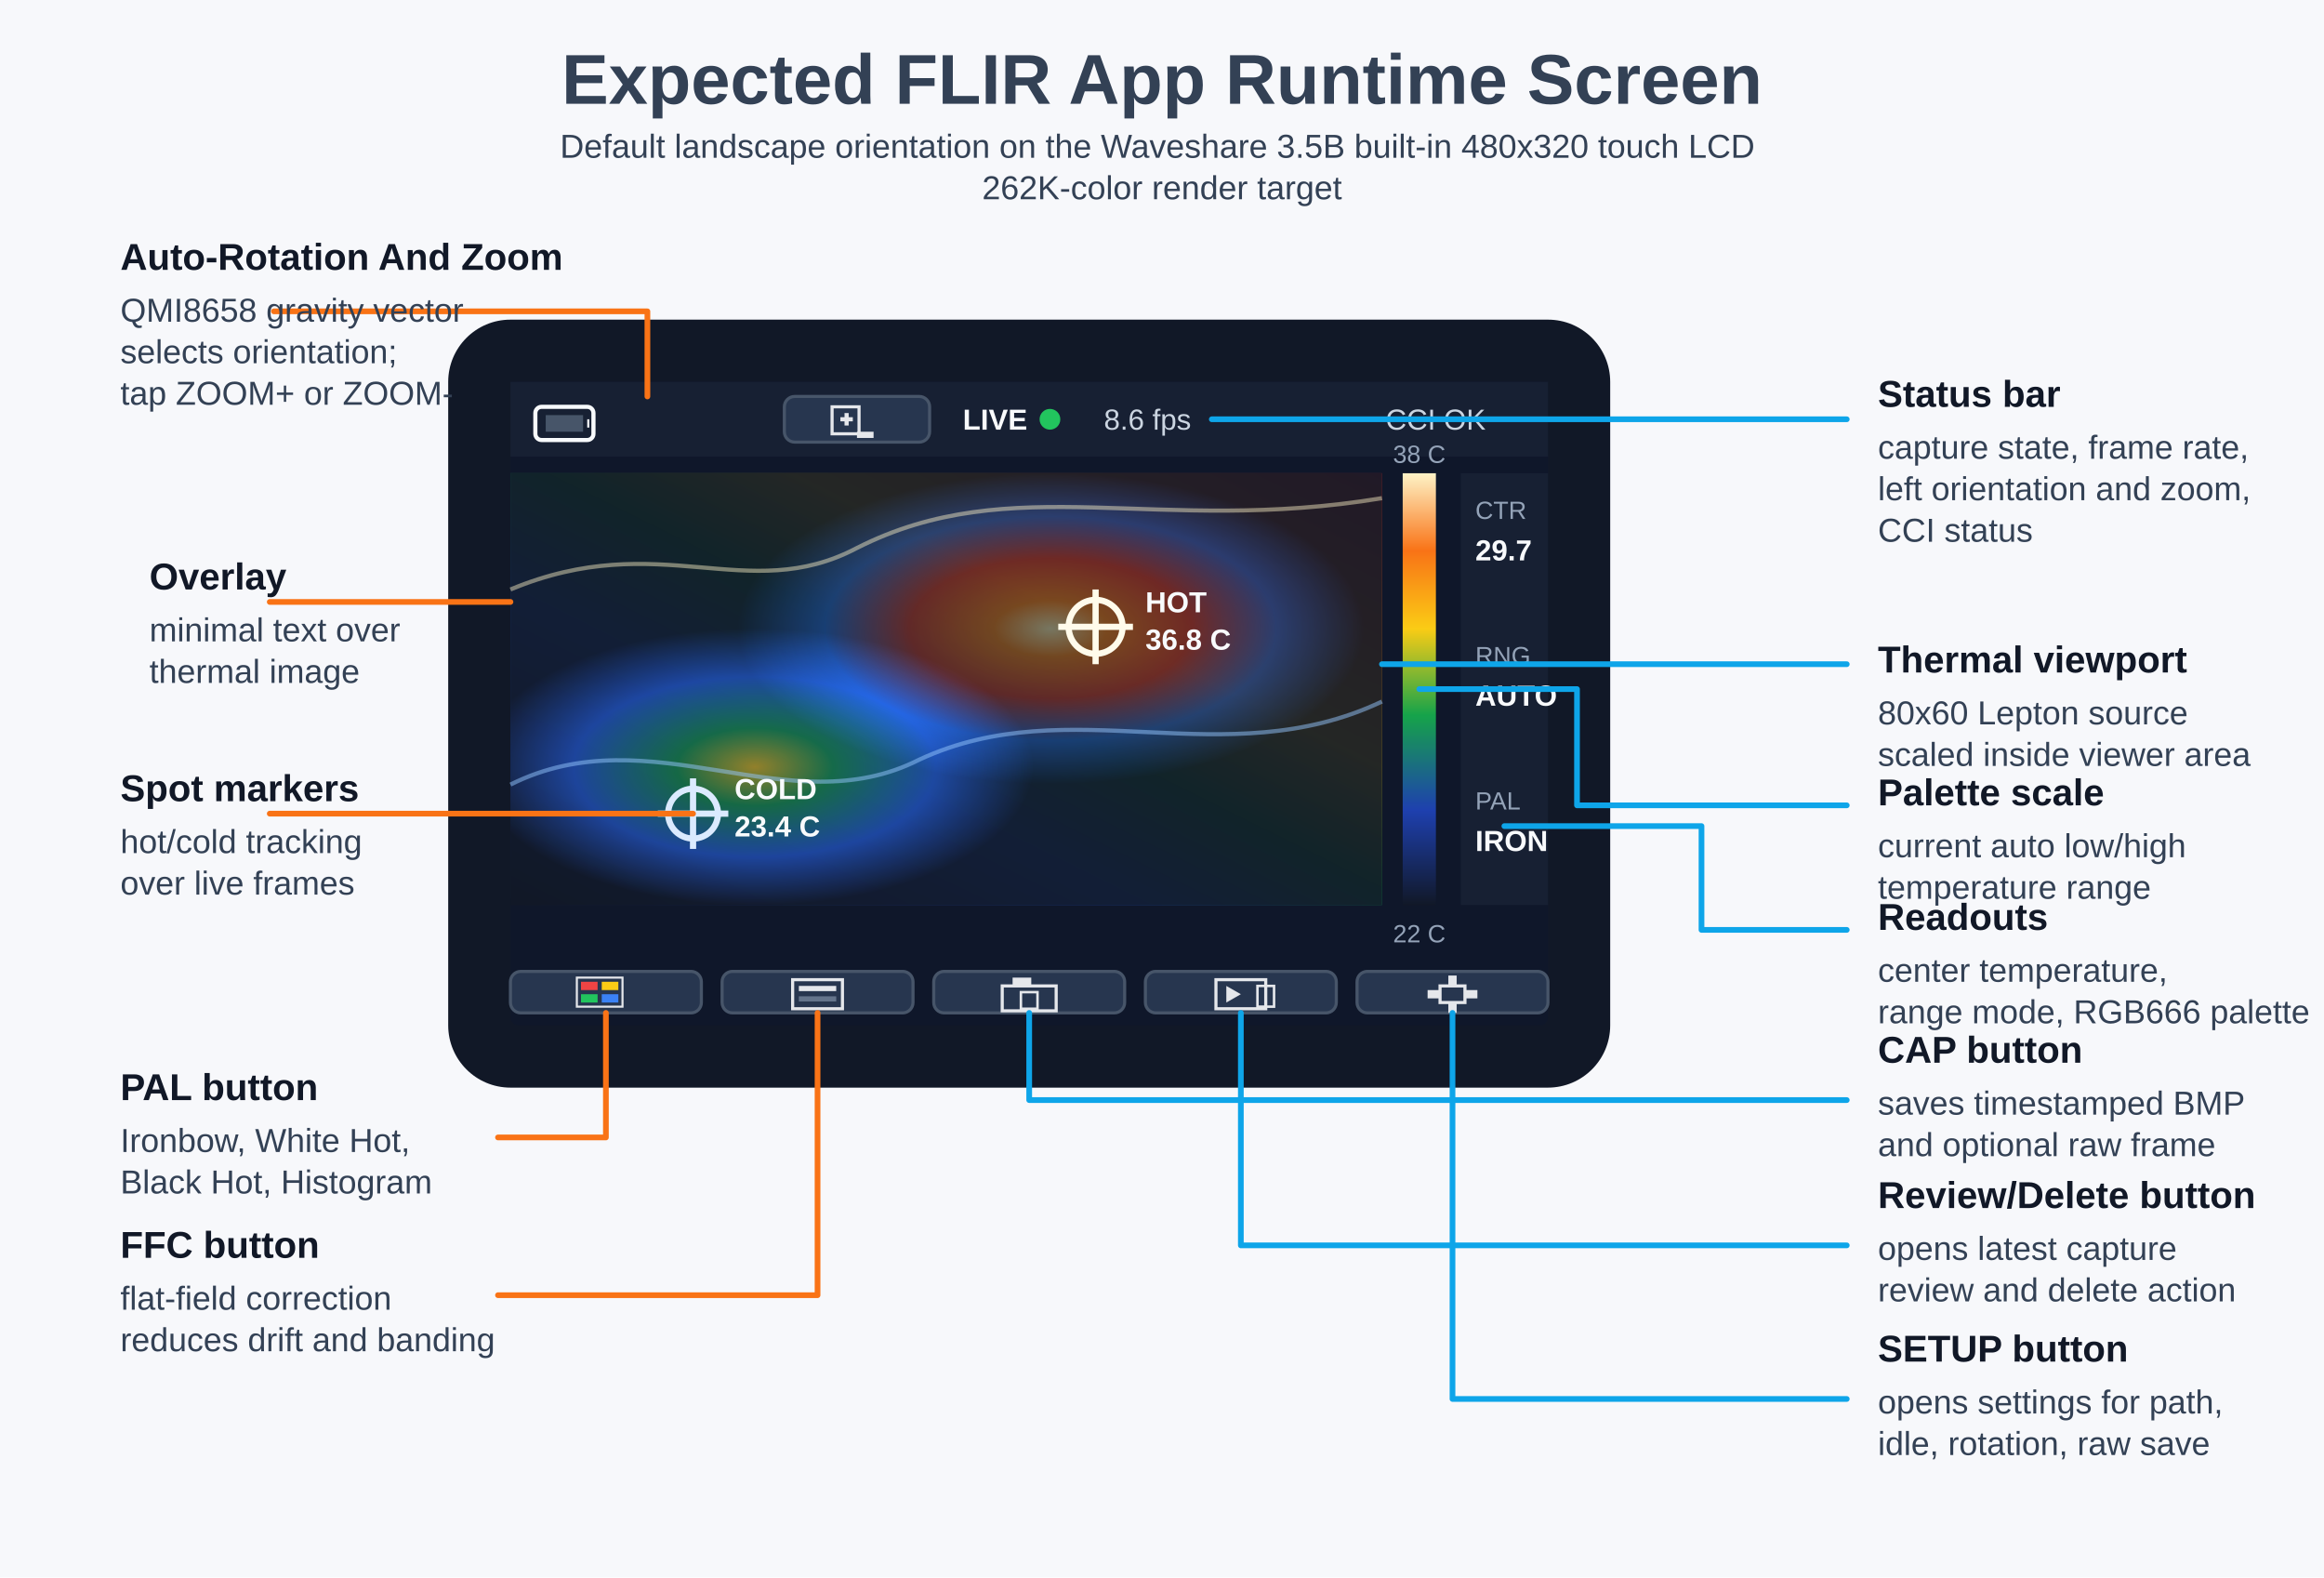
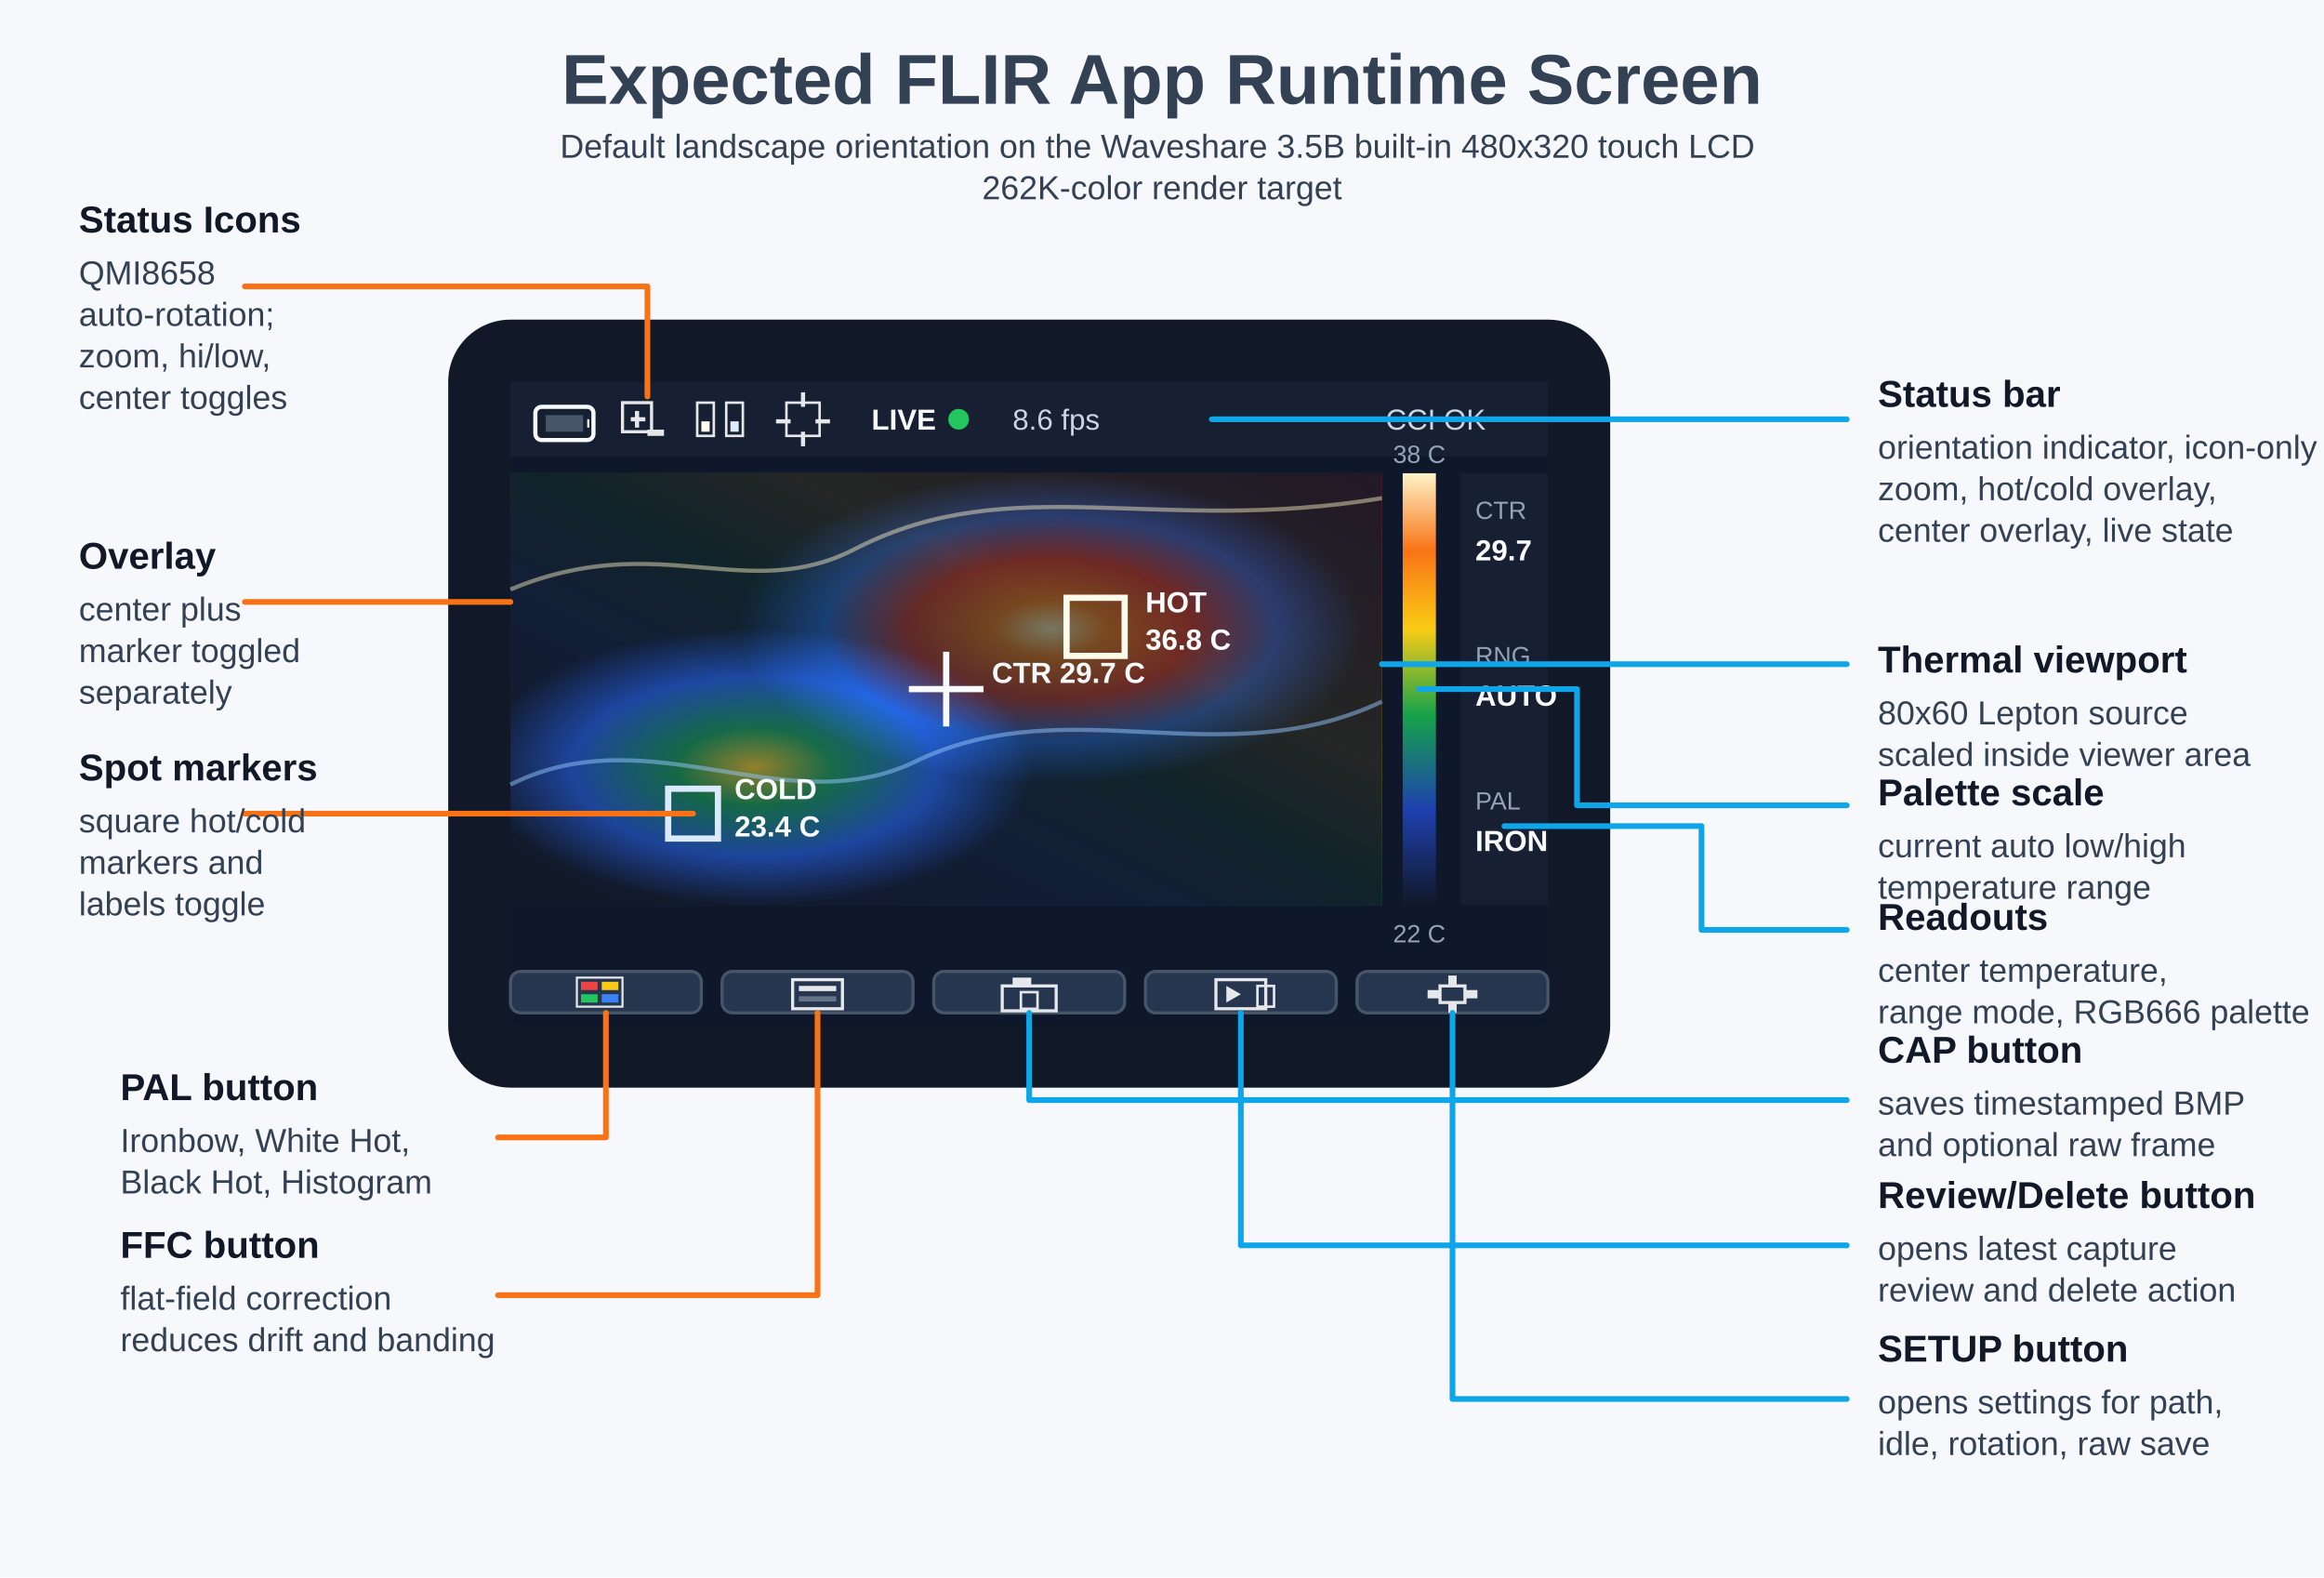
<svg xmlns="http://www.w3.org/2000/svg" width="1120" height="760" viewBox="0 0 1120 760" role="img" aria-labelledby="title desc">
  <defs>
    <style>
      .page { fill: #f7f8fb; }
      .device { fill: #111827; }
      .screen { fill: #0f172a; }
      .panel { fill: #172033; }
      .small { font: 14px Arial, sans-serif; fill: #cbd5e1; }
      .tiny { font: 12px Arial, sans-serif; fill: #94a3b8; }
      .title { font: 700 34px Arial, sans-serif; fill: #334155; }
      .label { font: 700 14px Arial, sans-serif; fill: #f8fafc; }
      .button { fill: #27364f; stroke: #475569; stroke-width: 1.5; }
      .buttonText { font: 700 15px Arial, sans-serif; fill: #e5e7eb; }
      .line { fill: none; stroke: #0ea5e9; stroke-width: 2.75; stroke-linecap: round; stroke-linejoin: round; }
      .line-left { fill: none; stroke: #f97316; stroke-width: 2.75; stroke-linecap: round; stroke-linejoin: round; }
      .callout { font: 16px Arial, sans-serif; fill: #334155; }
      .calloutTitle { font: 700 18px Arial, sans-serif; fill: #111827; }
      .hot { stroke: #fffbeb; stroke-width: 3; fill: none; }
      .cold { stroke: #dbeafe; stroke-width: 3; fill: none; }
    </style>
    <linearGradient id="thermal" x1="0" y1="1" x2="1" y2="0">
      <stop offset="0" stop-color="#111827" />
      <stop offset="0.18" stop-color="#1e3a8a" />
      <stop offset="0.36" stop-color="#2563eb" />
      <stop offset="0.52" stop-color="#16a34a" />
      <stop offset="0.66" stop-color="#facc15" />
      <stop offset="0.82" stop-color="#f97316" />
      <stop offset="1" stop-color="#dc2626" />
    </linearGradient>
    <linearGradient id="palette" x1="0" y1="1" x2="0" y2="0">
      <stop offset="0" stop-color="#111827" />
      <stop offset="0.22" stop-color="#1e40af" />
      <stop offset="0.44" stop-color="#16a34a" />
      <stop offset="0.64" stop-color="#facc15" />
      <stop offset="0.82" stop-color="#f97316" />
      <stop offset="1" stop-color="#fef3c7" />
    </linearGradient>
    <radialGradient id="hotBlob" cx="0.62" cy="0.36" r="0.36">
      <stop offset="0" stop-color="#fef3c7" />
      <stop offset="0.18" stop-color="#f97316" />
      <stop offset="0.45" stop-color="#dc2626" />
      <stop offset="0.72" stop-color="#2563eb" />
      <stop offset="1" stop-color="#111827" />
    </radialGradient>
    <radialGradient id="warmBlob" cx="0.28" cy="0.68" r="0.32">
      <stop offset="0" stop-color="#facc15" />
      <stop offset="0.28" stop-color="#16a34a" />
      <stop offset="0.65" stop-color="#2563eb" />
      <stop offset="1" stop-color="#111827" />
    </radialGradient>
  </defs>
  <rect class="page" width="1120" height="760" />
  <text class="title" x="560" y="50" text-anchor="middle">Expected FLIR App Runtime Screen</text>
  <text class="callout" x="560" y="76" text-anchor="middle">
    <tspan x="560" dy="0">Default landscape orientation on the Waveshare 3.5B built-in 480x320 touch LCD</tspan>
    <tspan x="560" dy="20">262K-color render target</tspan>
  </text>
  <rect class="device" x="216" y="154" width="560" height="370" rx="30" />
  <rect class="screen" x="246" y="184" width="500" height="310" rx="4" />
  <rect class="panel" x="246" y="184" width="500" height="36" />
  <rect x="258" y="196" width="28" height="16" rx="3" fill="none" stroke="#f8fafc" stroke-width="2" />
  <rect x="263" y="200" width="18" height="8" fill="#475569" />
  <rect x="283" y="202" width="1" height="4" fill="#f8fafc" />
-   <rect class="button" x="378" y="191" width="70" height="22" rx="5" />
-   <rect x="401" y="196" width="13" height="13" fill="none" stroke="#e5e7eb" stroke-width="1.5" />
-   <rect x="413" y="208" width="8" height="3" fill="#e5e7eb" />
-   <rect x="405" y="201" width="6" height="2" fill="#e5e7eb" />
-   <rect x="407" y="199" width="2" height="6" fill="#e5e7eb" />
-   <text class="label" x="464" y="207">LIVE</text>
-   <circle cx="506" cy="202" r="5" fill="#22c55e" />
-   <text class="small" x="532" y="207">8.6 fps</text>
+   <rect x="300" y="194" width="14" height="14" fill="none" stroke="#e5e7eb" stroke-width="1.5" />
+   <rect x="312" y="207" width="8" height="3" fill="#e5e7eb" />
+   <rect x="304" y="201" width="7" height="2" fill="#e5e7eb" />
+   <rect x="306" y="198" width="2" height="8" fill="#e5e7eb" />
+   <rect x="336" y="194" width="8" height="16" fill="none" stroke="#e5e7eb" stroke-width="1.2" />
+   <rect x="338" y="203" width="4" height="5" fill="#fffbeb" />
+   <rect x="350" y="194" width="8" height="16" fill="none" stroke="#e5e7eb" stroke-width="1.2" />
+   <rect x="352" y="203" width="4" height="5" fill="#dbeafe" />
+   <rect x="379" y="194" width="16" height="16" fill="none" stroke="#e5e7eb" stroke-width="1.2" />
+   <rect x="374" y="202" width="7" height="2" fill="#e5e7eb" />
+   <rect x="393" y="202" width="7" height="2" fill="#e5e7eb" />
+   <rect x="386" y="189" width="2" height="7" fill="#e5e7eb" />
+   <rect x="386" y="208" width="2" height="7" fill="#e5e7eb" />
+   <text class="label" x="420" y="207">LIVE</text>
+   <circle cx="462" cy="202" r="5" fill="#22c55e" />
+   <text class="small" x="488" y="207">8.6 fps</text>
  <text class="small" x="716" y="207" text-anchor="end">CCI OK</text>
  <rect x="246" y="228" width="420" height="208" fill="url(#thermal)" />
  <rect x="246" y="228" width="420" height="208" fill="url(#hotBlob)" opacity="0.82" />
  <rect x="246" y="228" width="420" height="208" fill="url(#warmBlob)" opacity="0.55" />
  <path d="M246 284 C318 254 360 292 413 264 C488 226 558 258 666 240" fill="none" stroke="#fef3c7" stroke-width="2" opacity="0.45" />
  <path d="M246 378 C314 344 380 398 443 366 C516 332 590 374 666 338" fill="none" stroke="#93c5fd" stroke-width="2" opacity="0.5" />
-   <circle class="hot" cx="528" cy="302" r="13" />
-   <line class="hot" x1="528" y1="284" x2="528" y2="320" />
-   <line class="hot" x1="510" y1="302" x2="546" y2="302" />
+   <rect class="hot" x="514" y="288" width="28" height="28" />
  <text class="label" x="552" y="295">
    <tspan x="552" dy="0">HOT</tspan>
    <tspan x="552" dy="18">36.8 C</tspan>
  </text>
-   <circle class="cold" cx="334" cy="392" r="12" />
-   <line class="cold" x1="334" y1="375" x2="334" y2="409" />
-   <line class="cold" x1="317" y1="392" x2="351" y2="392" />
+   <rect class="cold" x="322" y="380" width="24" height="24" />
  <text class="label" x="354" y="385">
    <tspan x="354" dy="0">COLD</tspan>
    <tspan x="354" dy="18">23.4 C</tspan>
  </text>
+   <line x1="438" y1="332" x2="474" y2="332" stroke="#f8fafc" stroke-width="3" />
+   <line x1="456" y1="314" x2="456" y2="350" stroke="#f8fafc" stroke-width="3" />
+   <text class="label" x="478" y="329">CTR 29.7 C</text>
  <rect x="676" y="228" width="16" height="208" fill="url(#palette)" />
  <text class="tiny" x="684" y="223" text-anchor="middle">38 C</text>
  <text class="tiny" x="684" y="454" text-anchor="middle">22 C</text>
  <rect class="panel" x="704" y="228" width="42" height="208" />
  <text class="tiny" x="711" y="250">
    <tspan x="711" dy="0">CTR</tspan>
    <tspan class="label" x="711" dy="20">29.7</tspan>
  </text>
  <text class="tiny" x="711" y="320">
    <tspan x="711" dy="0">RNG</tspan>
    <tspan class="label" x="711" dy="20">AUTO</tspan>
  </text>
  <text class="tiny" x="711" y="390">
    <tspan x="711" dy="0">PAL</tspan>
    <tspan class="label" x="711" dy="20">IRON</tspan>
  </text>
  <rect class="button" x="246" y="468" width="92" height="20" rx="5" />
  <rect x="280" y="473" width="8" height="4" fill="#ef4444" />
  <rect x="290" y="473" width="8" height="4" fill="#facc15" />
  <rect x="280" y="479" width="8" height="4" fill="#22c55e" />
  <rect x="290" y="479" width="8" height="4" fill="#3b82f6" />
  <rect x="278" y="471" width="22" height="14" fill="none" stroke="#e5e7eb" stroke-width="1" />
  <rect class="button" x="348" y="468" width="92" height="20" rx="5" />
  <rect x="382" y="472" width="24" height="14" fill="none" stroke="#e5e7eb" stroke-width="1.5" />
  <rect x="385" y="475" width="18" height="2.5" fill="#e5e7eb" />
  <rect x="385" y="480" width="18" height="2.5" fill="#64748b" />
  <rect class="button" x="450" y="468" width="92" height="20" rx="5" />
  <rect x="483" y="475" width="26" height="12" fill="none" stroke="#e5e7eb" stroke-width="1.5" />
  <rect x="488" y="471" width="9" height="4" fill="#e5e7eb" />
  <rect x="492" y="478" width="8" height="8" fill="none" stroke="#e5e7eb" stroke-width="1.2" />
  <rect class="button" x="552" y="468" width="92" height="20" rx="5" />
  <rect x="586" y="472" width="24" height="14" fill="none" stroke="#e5e7eb" stroke-width="1.5" />
  <polygon points="591,475 591,483 598,479" fill="#e5e7eb" />
  <rect x="606" y="475" width="8" height="10" fill="none" stroke="#e5e7eb" stroke-width="1.2" />
  <rect class="button" x="654" y="468" width="92" height="20" rx="5" />
  <rect x="694" y="475" width="12" height="8" fill="none" stroke="#e5e7eb" stroke-width="1.5" />
  <rect x="698" y="470" width="4" height="5" fill="#e5e7eb" />
  <rect x="698" y="483" width="4" height="5" fill="#e5e7eb" />
  <rect x="688" y="477" width="6" height="4" fill="#e5e7eb" />
  <rect x="706" y="477" width="6" height="4" fill="#e5e7eb" />
  <path class="line" d="M584 202 H890" />
  <text class="calloutTitle" x="905" y="196">Status bar</text>
  <text class="callout" x="905" y="221">
-     <tspan x="905" dy="0">capture state, frame rate,</tspan>
-     <tspan x="905" dy="20">left orientation and zoom,</tspan>
-     <tspan x="905" dy="20">CCI status</tspan>
+     <tspan x="905" dy="0">orientation indicator, icon-only</tspan>
+     <tspan x="905" dy="20">zoom, hot/cold overlay,</tspan>
+     <tspan x="905" dy="20">center overlay, live state</tspan>
  </text>
  <path class="line" d="M666 320 H890" />
  <text class="calloutTitle" x="905" y="324">Thermal viewport</text>
  <text class="callout" x="905" y="349">
    <tspan x="905" dy="0">80x60 Lepton source</tspan>
    <tspan x="905" dy="20">scaled inside viewer area</tspan>
  </text>
  <path class="line" d="M684 332 L760 332 L760 388 H890" />
  <text class="calloutTitle" x="905" y="388">Palette scale</text>
  <text class="callout" x="905" y="413">
    <tspan x="905" dy="0">current auto low/high</tspan>
    <tspan x="905" dy="20">temperature range</tspan>
  </text>
  <path class="line" d="M725 398 L820 398 L820 448 H890" />
  <text class="calloutTitle" x="905" y="448">Readouts</text>
  <text class="callout" x="905" y="473">
    <tspan x="905" dy="0">center temperature,</tspan>
    <tspan x="905" dy="20">range mode, RGB666 palette</tspan>
  </text>
-   <path class="line-left" d="M334 392 H130" />
-   <text class="calloutTitle" x="58" y="386">Spot markers</text>
-   <text class="callout" x="58" y="411">
-     <tspan x="58" dy="0">hot/cold tracking</tspan>
-     <tspan x="58" dy="20">over live frames</tspan>
+   <path class="line-left" d="M334 392 H118" />
+   <text class="calloutTitle" x="38" y="376">Spot markers</text>
+   <text class="callout" x="38" y="401">
+     <tspan x="38" dy="0">square hot/cold</tspan>
+     <tspan x="38" dy="20">markers and</tspan>
+     <tspan x="38" dy="20">labels toggle</tspan>
  </text>
  <path class="line-left" d="M292 488 V548 H240" />
  <text class="calloutTitle" x="58" y="530">PAL button</text>
  <text class="callout" x="58" y="555">
    <tspan x="58" dy="0">Ironbow, White Hot,</tspan>
    <tspan x="58" dy="20">Black Hot, Histogram</tspan>
  </text>
  <path class="line-left" d="M394 488 V624 H240" />
  <text class="calloutTitle" x="58" y="606">FFC button</text>
  <text class="callout" x="58" y="631">
    <tspan x="58" dy="0">flat-field correction</tspan>
    <tspan x="58" dy="20">reduces drift and banding</tspan>
  </text>
  <path class="line" d="M496 488 V530 H890" />
  <text class="calloutTitle" x="905" y="512">CAP button</text>
  <text class="callout" x="905" y="537">
    <tspan x="905" dy="0">saves timestamped BMP</tspan>
    <tspan x="905" dy="20">and optional raw frame</tspan>
  </text>
  <path class="line" d="M598 488 V600 H890" />
  <text class="calloutTitle" x="905" y="582">Review/Delete button</text>
  <text class="callout" x="905" y="607">
    <tspan x="905" dy="0">opens latest capture</tspan>
    <tspan x="905" dy="20">review and delete action</tspan>
  </text>
  <path class="line" d="M700 488 V674 H890" />
  <text class="calloutTitle" x="905" y="656">SETUP button</text>
  <text class="callout" x="905" y="681">
    <tspan x="905" dy="0">opens settings for path,</tspan>
    <tspan x="905" dy="20">idle, rotation, raw save</tspan>
  </text>
-   <path class="line-left" d="M312 191 V150 H132" />
-   <text class="calloutTitle" x="58" y="130">Auto-Rotation And Zoom</text>
-   <text class="callout" x="58" y="155">
-     <tspan x="58" dy="0">QMI8658 gravity vector</tspan>
-     <tspan x="58" dy="20">selects orientation;</tspan>
-     <tspan x="58" dy="20">tap ZOOM+ or ZOOM-</tspan>
-   </text>
-   <path class="line-left" d="M246 290 H130" />
-   <text class="calloutTitle" x="72" y="284">Overlay</text>
-   <text class="callout" x="72" y="309">
-     <tspan x="72" dy="0">minimal text over</tspan>
-     <tspan x="72" dy="20">thermal image</tspan>
+   <path class="line-left" d="M312 191 V138 H118" />
+   <text class="calloutTitle" x="38" y="112">Status Icons</text>
+   <text class="callout" x="38" y="137">
+     <tspan x="38" dy="0">QMI8658</tspan>
+     <tspan x="38" dy="20">auto-rotation;</tspan>
+     <tspan x="38" dy="20">zoom, hi/low,</tspan>
+     <tspan x="38" dy="20">center toggles</tspan>
+   </text>
+   <path class="line-left" d="M246 290 H118" />
+   <text class="calloutTitle" x="38" y="274">Overlay</text>
+   <text class="callout" x="38" y="299">
+     <tspan x="38" dy="0">center plus</tspan>
+     <tspan x="38" dy="20">marker toggled</tspan>
+     <tspan x="38" dy="20">separately</tspan>
  </text>
</svg>
